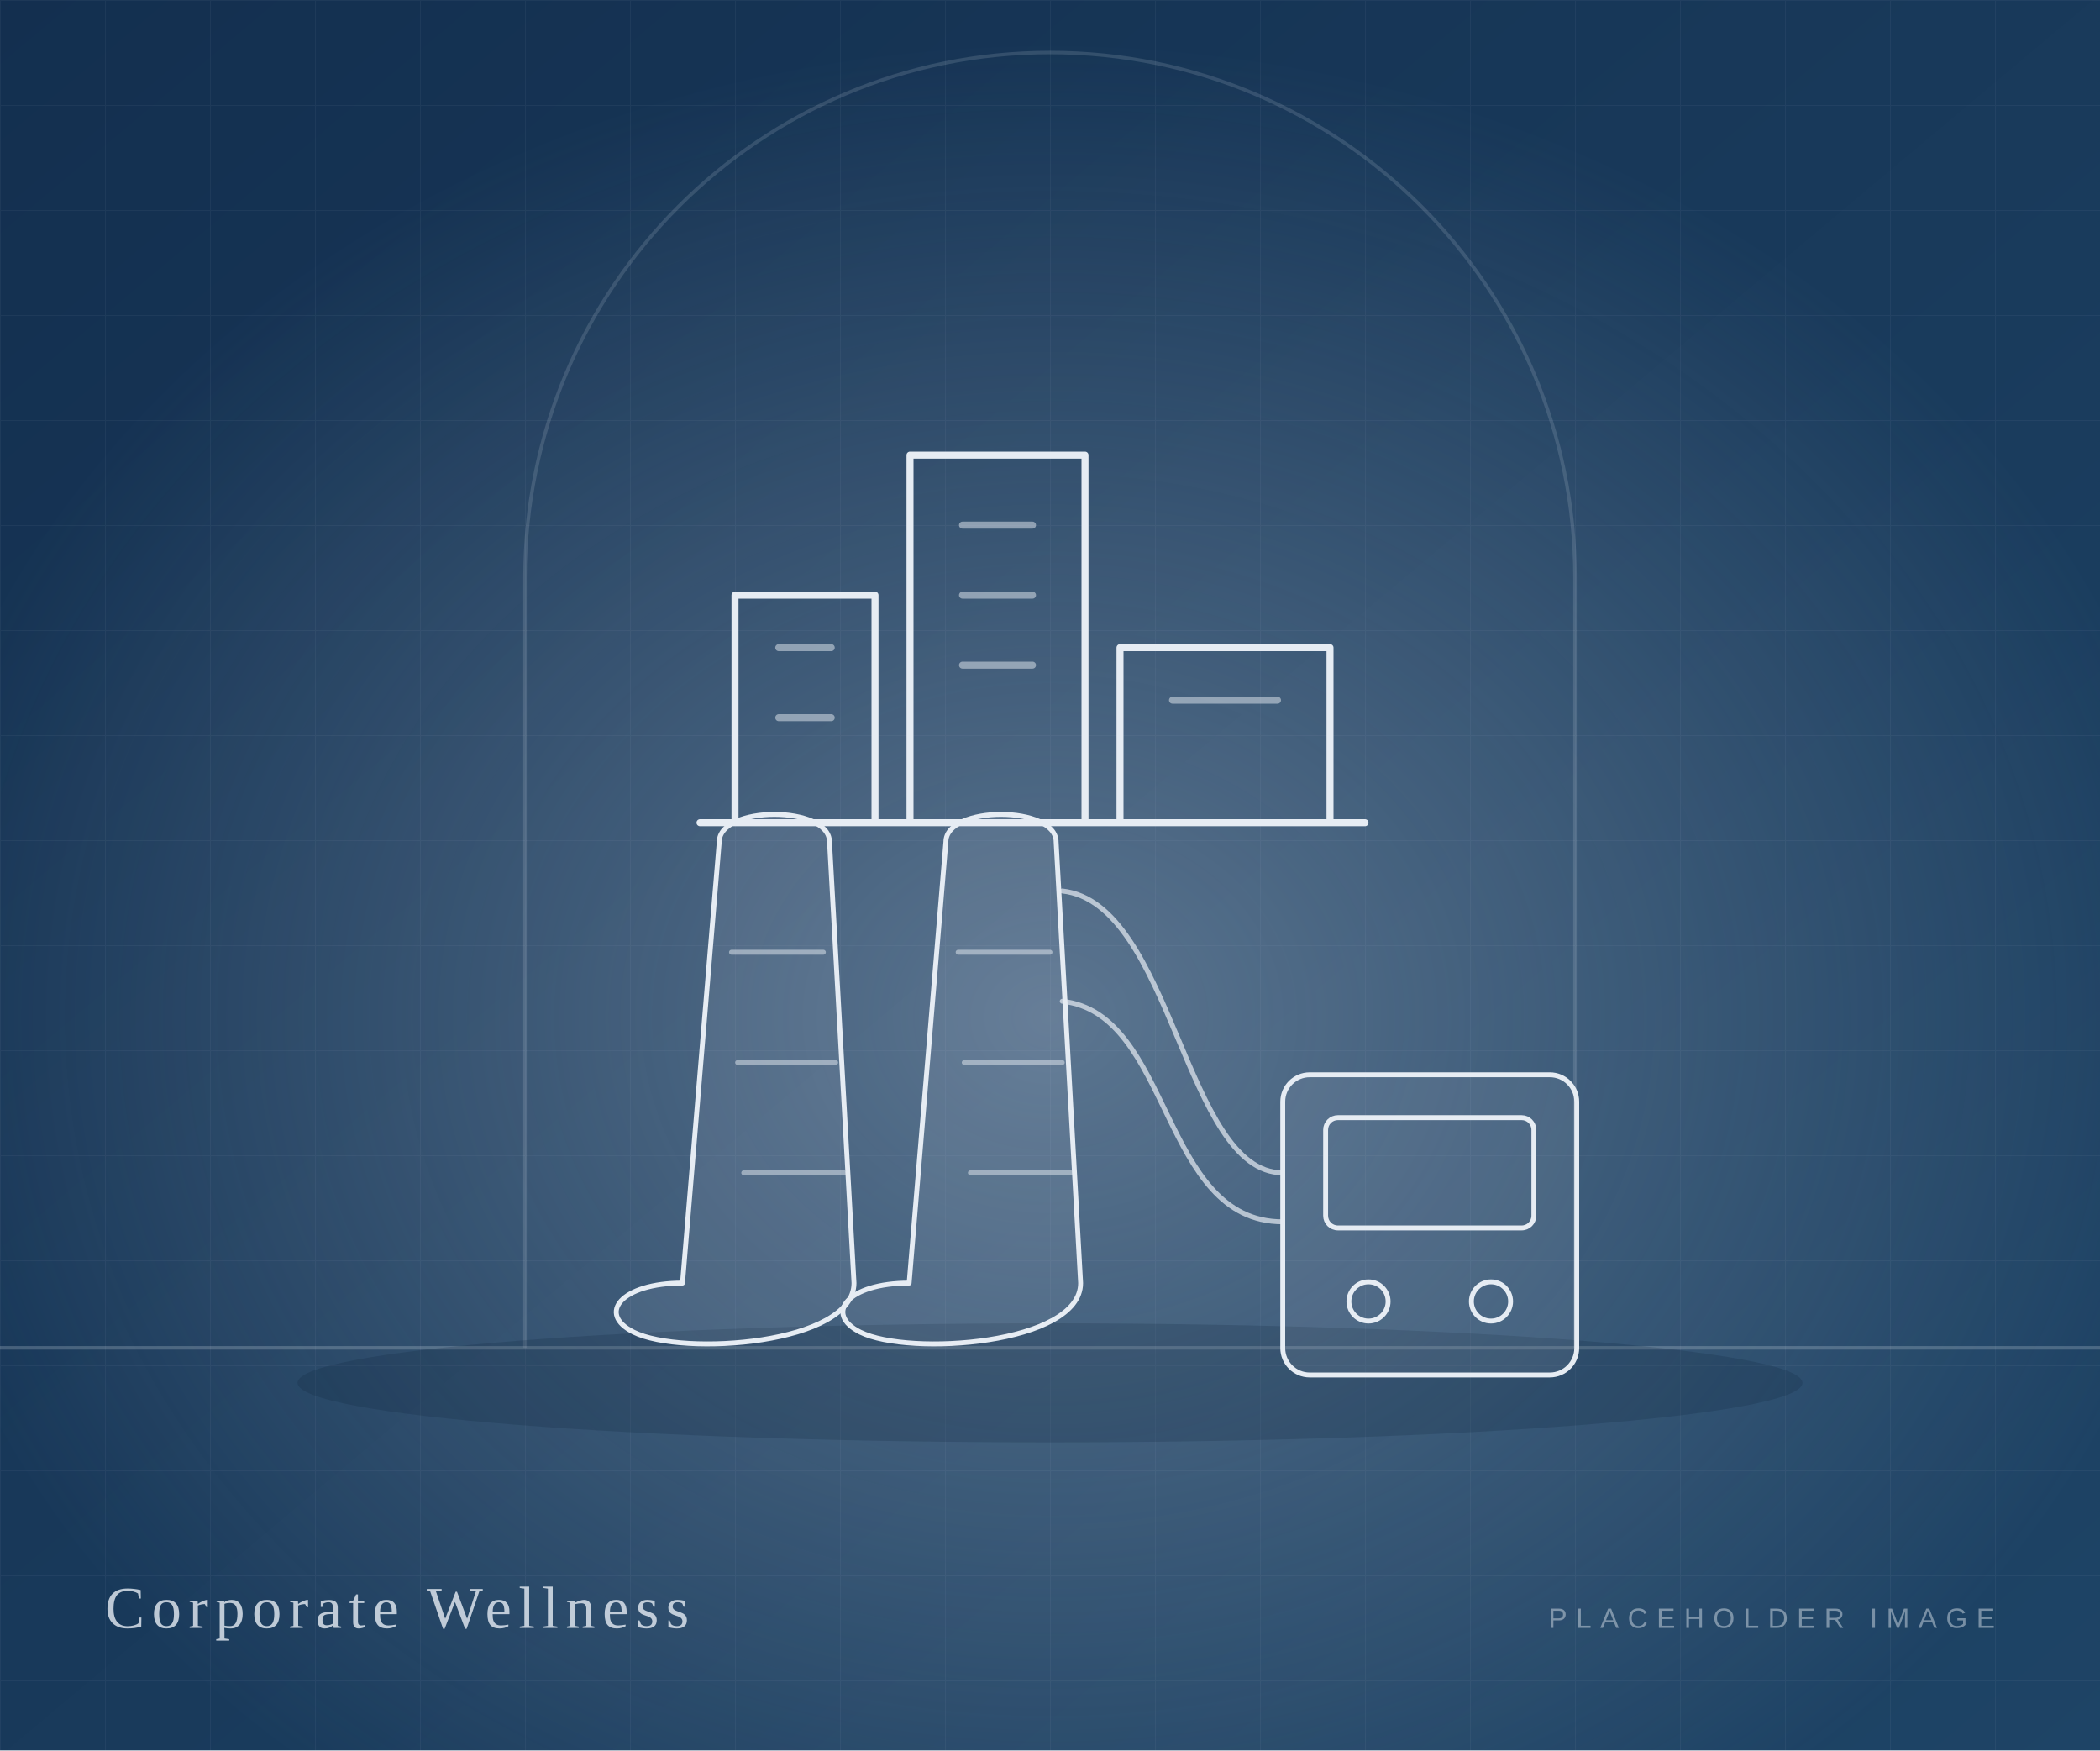
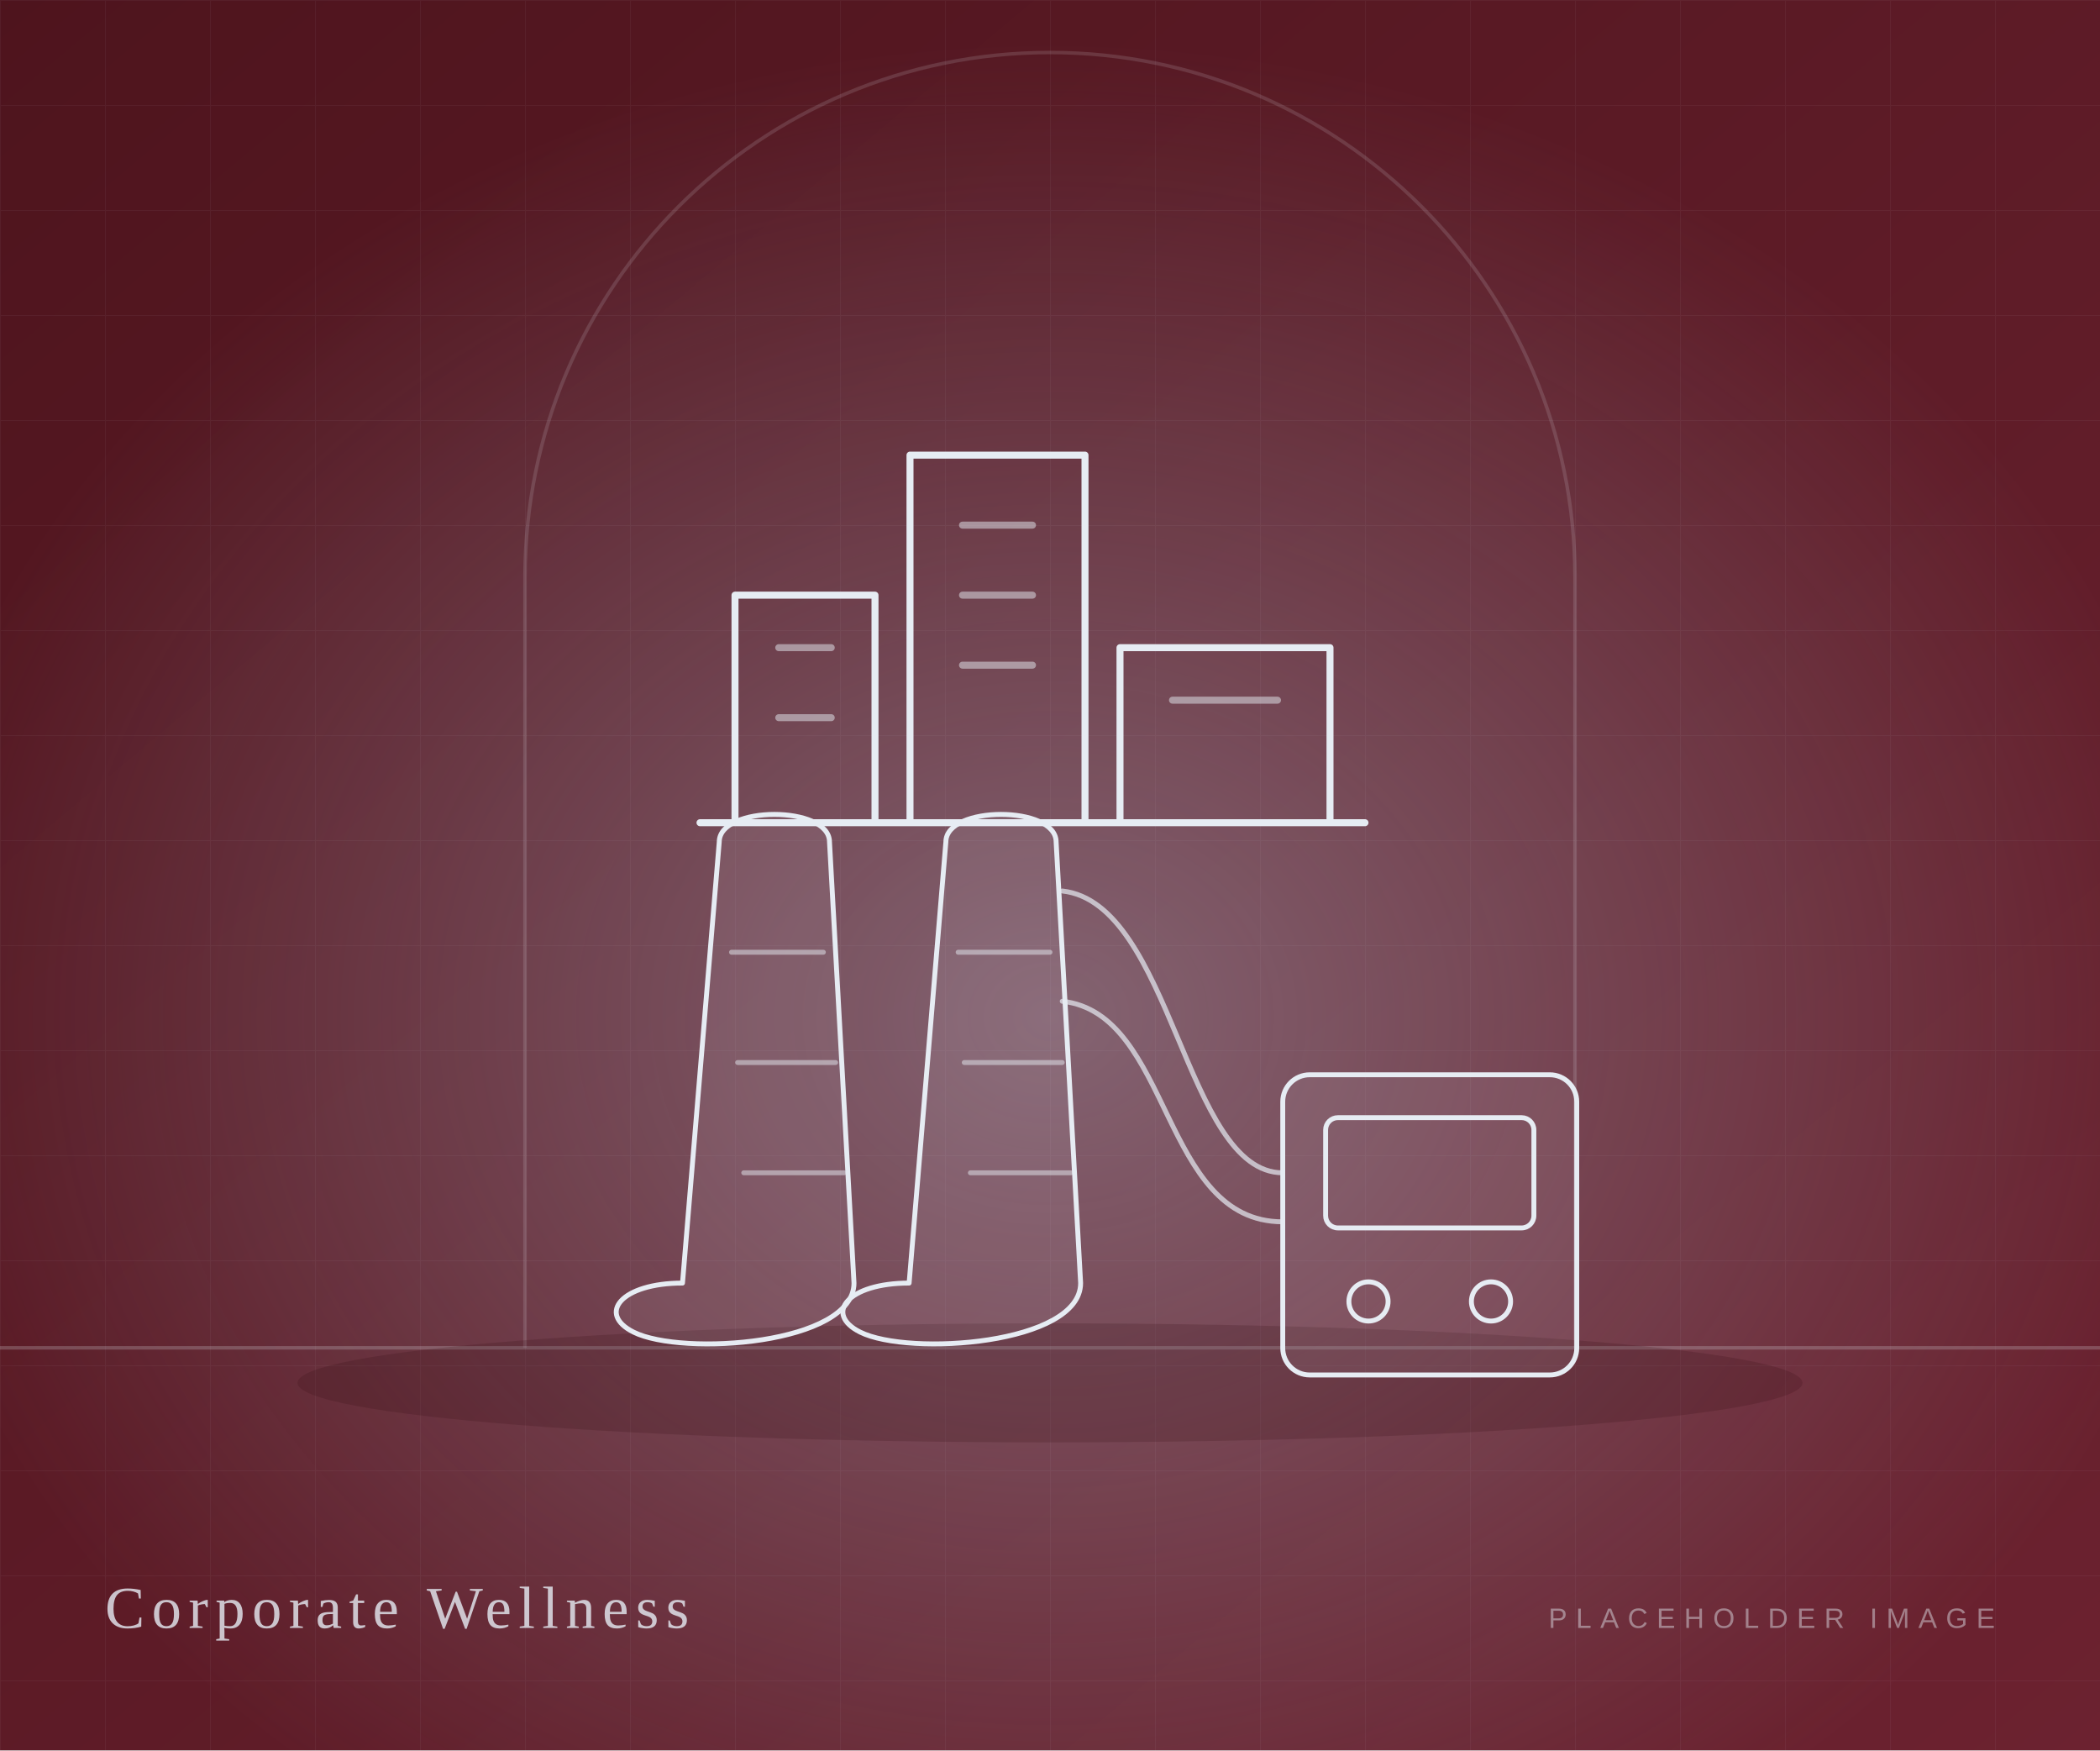
<svg xmlns="http://www.w3.org/2000/svg" viewBox="0 0 1200 1000" preserveAspectRatio="xMidYMid slice" role="img" aria-label="Corporate Wellness placeholder">
  <defs>
    <linearGradient id="bg" x1="0" y1="0" x2="1" y2="1">
-       <stop offset="0" stop-color="#132F4F" />
-       <stop offset="1" stop-color="#1E4466" />
+       <stop offset="0" stop-color="#4E141D" />
+       <stop offset="1" stop-color="#6C2230" />
    </linearGradient>
    <radialGradient id="glow" cx="0.5" cy="0.58" r="0.55">
      <stop offset="0" stop-color="#b7c6d8" stop-opacity="0.42" />
      <stop offset="1" stop-color="#b7c6d8" stop-opacity="0" />
    </radialGradient>
    <pattern id="grid" width="60" height="60" patternUnits="userSpaceOnUse">
      <path d="M60 0H0V60" fill="none" stroke="#e6ecf3" stroke-opacity="0.05" />
    </pattern>
  </defs>
  <rect width="1200" height="1000" fill="url(#bg)" />
  <rect width="1200" height="1000" fill="url(#grid)" />
  <rect width="1200" height="1000" fill="url(#glow)" />
  <path d="M300 770V330a300 300 0 0 1 600 0v440" fill="none" stroke="#e6ecf3" stroke-opacity="0.14" stroke-width="2" />
  <path d="M0 770H1200" stroke="#e6ecf3" stroke-opacity="0.22" stroke-width="2" />
-   <ellipse cx="600" cy="790" rx="430" ry="34" fill="#0A1C33" fill-opacity="0.18" />
+   <ellipse cx="600" cy="790" rx="430" ry="34" fill="#2E0A10" fill-opacity="0.18" />
  <g fill="none" stroke="#e6ecf3" stroke-width="4" stroke-linecap="round" stroke-linejoin="round">
    <path d="M420 470V340H500V470M520 470V260H620V470M640 470V370H760V470M400 470H780" />
    <path d="M445 370H475M445 410H475M550 300H590M550 340H590M550 380H590M670 400H730" stroke-opacity="0.5" />
    <g transform="translate(180 250) scale(0.7)">
      <path d="M330 330C330 300 420 300 420 330L440 690C440 740 300 750 260 730C230 715 250 690 300 690Z" fill="#e6ecf3" fill-opacity="0.08" />
      <path d="M515 330C515 300 605 300 605 330L625 690C625 740 485 750 445 730C415 715 435 690 485 690Z" fill="#e6ecf3" fill-opacity="0.08" />
      <path d="M340 420H415M345 510H425M350 600H432M525 420H600M530 510H610M535 600H617" stroke-opacity="0.5" />
      <rect x="790" y="520" width="240" height="245" rx="22" fill="#e6ecf3" fill-opacity="0.08" />
      <rect x="825" y="555" width="170" height="90" rx="10" />
      <circle cx="860" cy="705" r="16" />
      <circle cx="960" cy="705" r="16" />
      <path d="M790 600C710 600 700 380 610 370M790 640C690 640 700 470 610 460" stroke-opacity="0.7" />
    </g>
  </g>
  <text x="60" y="930" font-family="Georgia, 'Times New Roman', serif" font-size="34" fill="#e6ecf3" fill-opacity="0.8" letter-spacing="4">Corporate Wellness</text>
  <text x="1140" y="930" text-anchor="end" font-family="Arial, Helvetica, sans-serif" font-size="16" fill="#e6ecf3" fill-opacity="0.45" letter-spacing="5">PLACEHOLDER IMAGE</text>
</svg>
